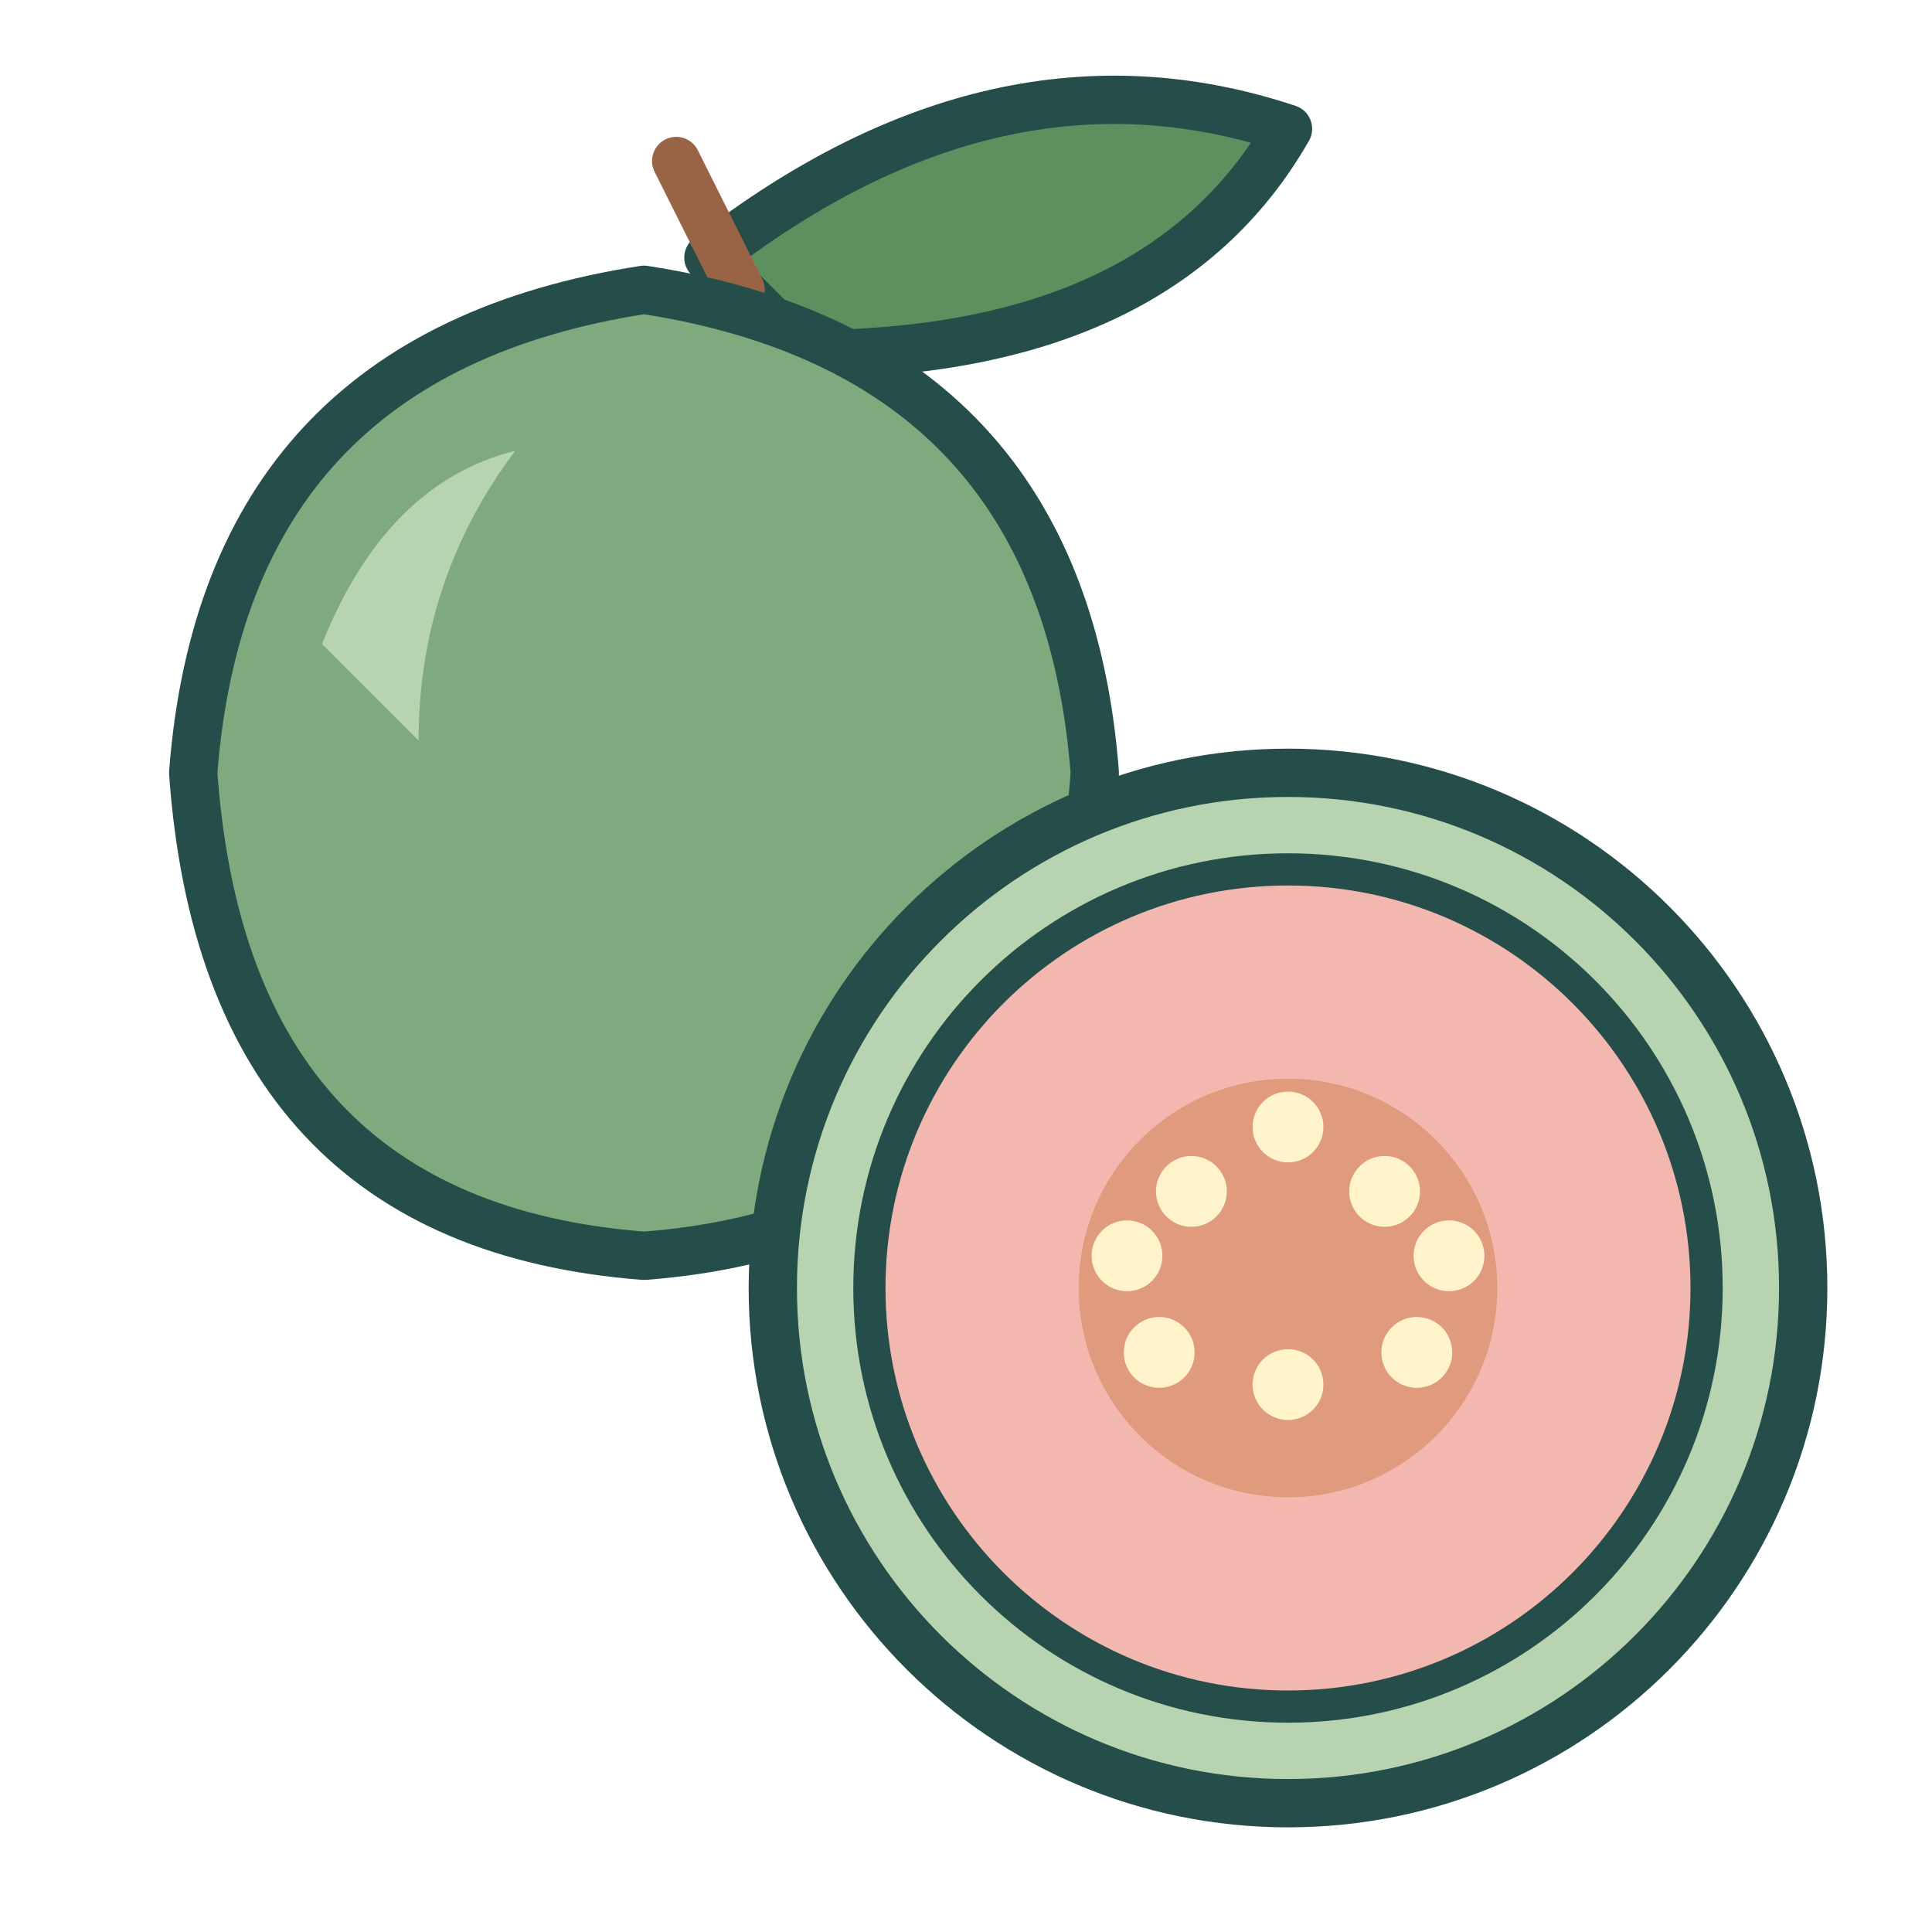
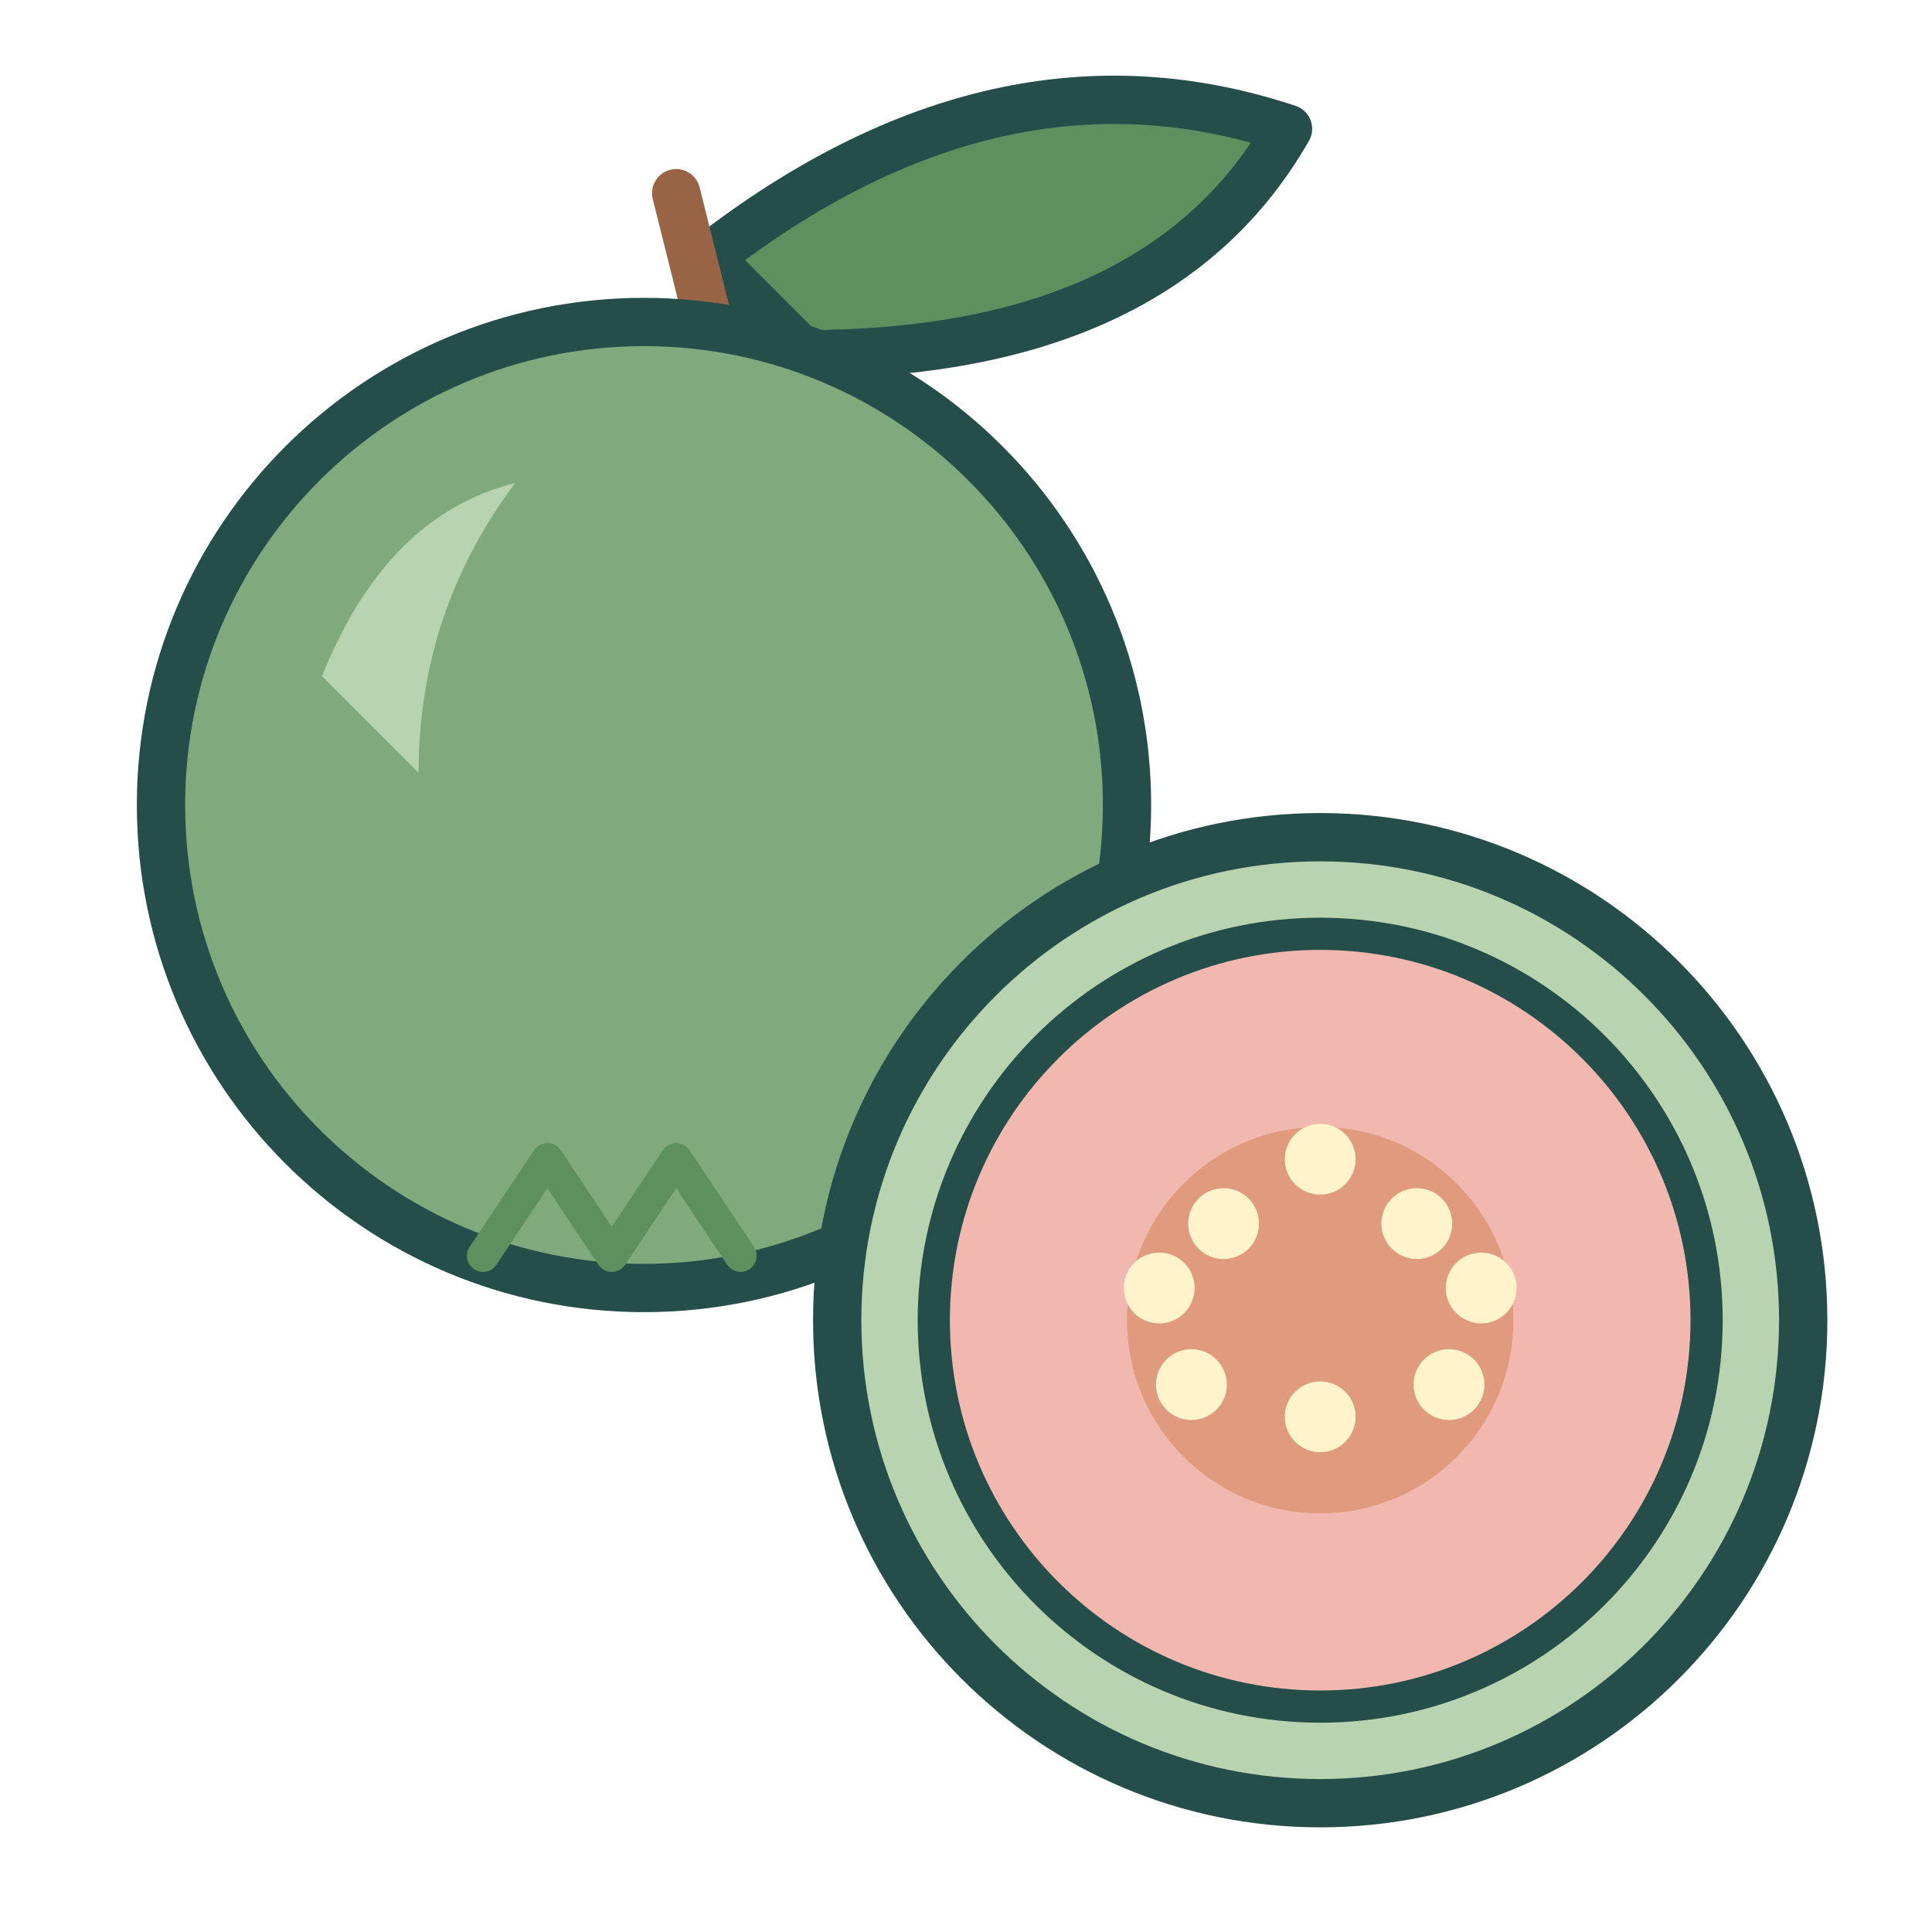
<svg xmlns="http://www.w3.org/2000/svg" viewBox="0 0 120 120">
  <g fill="none" stroke="#254E4B" stroke-width="3" stroke-linecap="round" stroke-linejoin="round">
    <path d="M44 16Q62 2 80 8Q72 22 50 22Z" fill="#5E8F5F" />
-     <path d="M46 18L42 10" stroke="#996445" stroke-width="3" />
-     <path d="M40 18Q14 22 12 48Q14 76 40 78Q66 76 68 48Q66 22 40 18Z" fill="#80A97D" />
-     <path d="M20 40Q24 30 32 28Q26 36 26 46Z" fill="#B8D3AF" stroke="none" />
-     <circle cx="80" cy="80" r="32" fill="#B8D3AF" />
-     <circle cx="80" cy="80" r="26" fill="#F2B8B0" stroke-width="2" />
-     <circle cx="80" cy="80" r="13" fill="#E09A7E" stroke="none" />
-     <circle cx="74" cy="74" r="2.2" fill="#FFF3CC" stroke="none" />
-     <circle cx="86" cy="74" r="2.2" fill="#FFF3CC" stroke="none" />
-     <circle cx="80" cy="86" r="2.2" fill="#FFF3CC" stroke="none" />
-     <circle cx="72" cy="84" r="2.2" fill="#FFF3CC" stroke="none" />
-     <circle cx="88" cy="84" r="2.2" fill="#FFF3CC" stroke="none" />
-     <circle cx="80" cy="70" r="2.2" fill="#FFF3CC" stroke="none" />
-     <circle cx="70" cy="78" r="2.2" fill="#FFF3CC" stroke="none" />
-     <circle cx="90" cy="78" r="2.2" fill="#FFF3CC" stroke="none" />
+     <path d="M44 20L42 12" stroke="#996445" stroke-width="3" />
+     <circle cx="40" cy="50" r="30" fill="#80A97D" />
+     <path d="M20 42Q24 32 32 30Q26 38 26 48Z" fill="#B8D3AF" stroke="none" />
+     <path d="M30 78L34 72L38 78L42 72L46 78" stroke="#5E8F5F" stroke-width="2" />
+     <circle cx="82" cy="82" r="30" fill="#B8D3AF" />
+     <circle cx="82" cy="82" r="24" fill="#F2B8B0" stroke-width="2" />
+     <circle cx="82" cy="82" r="12" fill="#E09A7E" stroke="none" />
+     <circle cx="76" cy="76" r="2.2" fill="#FFF3CC" stroke="none" />
+     <circle cx="88" cy="76" r="2.2" fill="#FFF3CC" stroke="none" />
+     <circle cx="82" cy="88" r="2.2" fill="#FFF3CC" stroke="none" />
+     <circle cx="74" cy="86" r="2.2" fill="#FFF3CC" stroke="none" />
+     <circle cx="90" cy="86" r="2.2" fill="#FFF3CC" stroke="none" />
+     <circle cx="82" cy="72" r="2.2" fill="#FFF3CC" stroke="none" />
+     <circle cx="72" cy="80" r="2.2" fill="#FFF3CC" stroke="none" />
+     <circle cx="92" cy="80" r="2.2" fill="#FFF3CC" stroke="none" />
  </g>
</svg>
